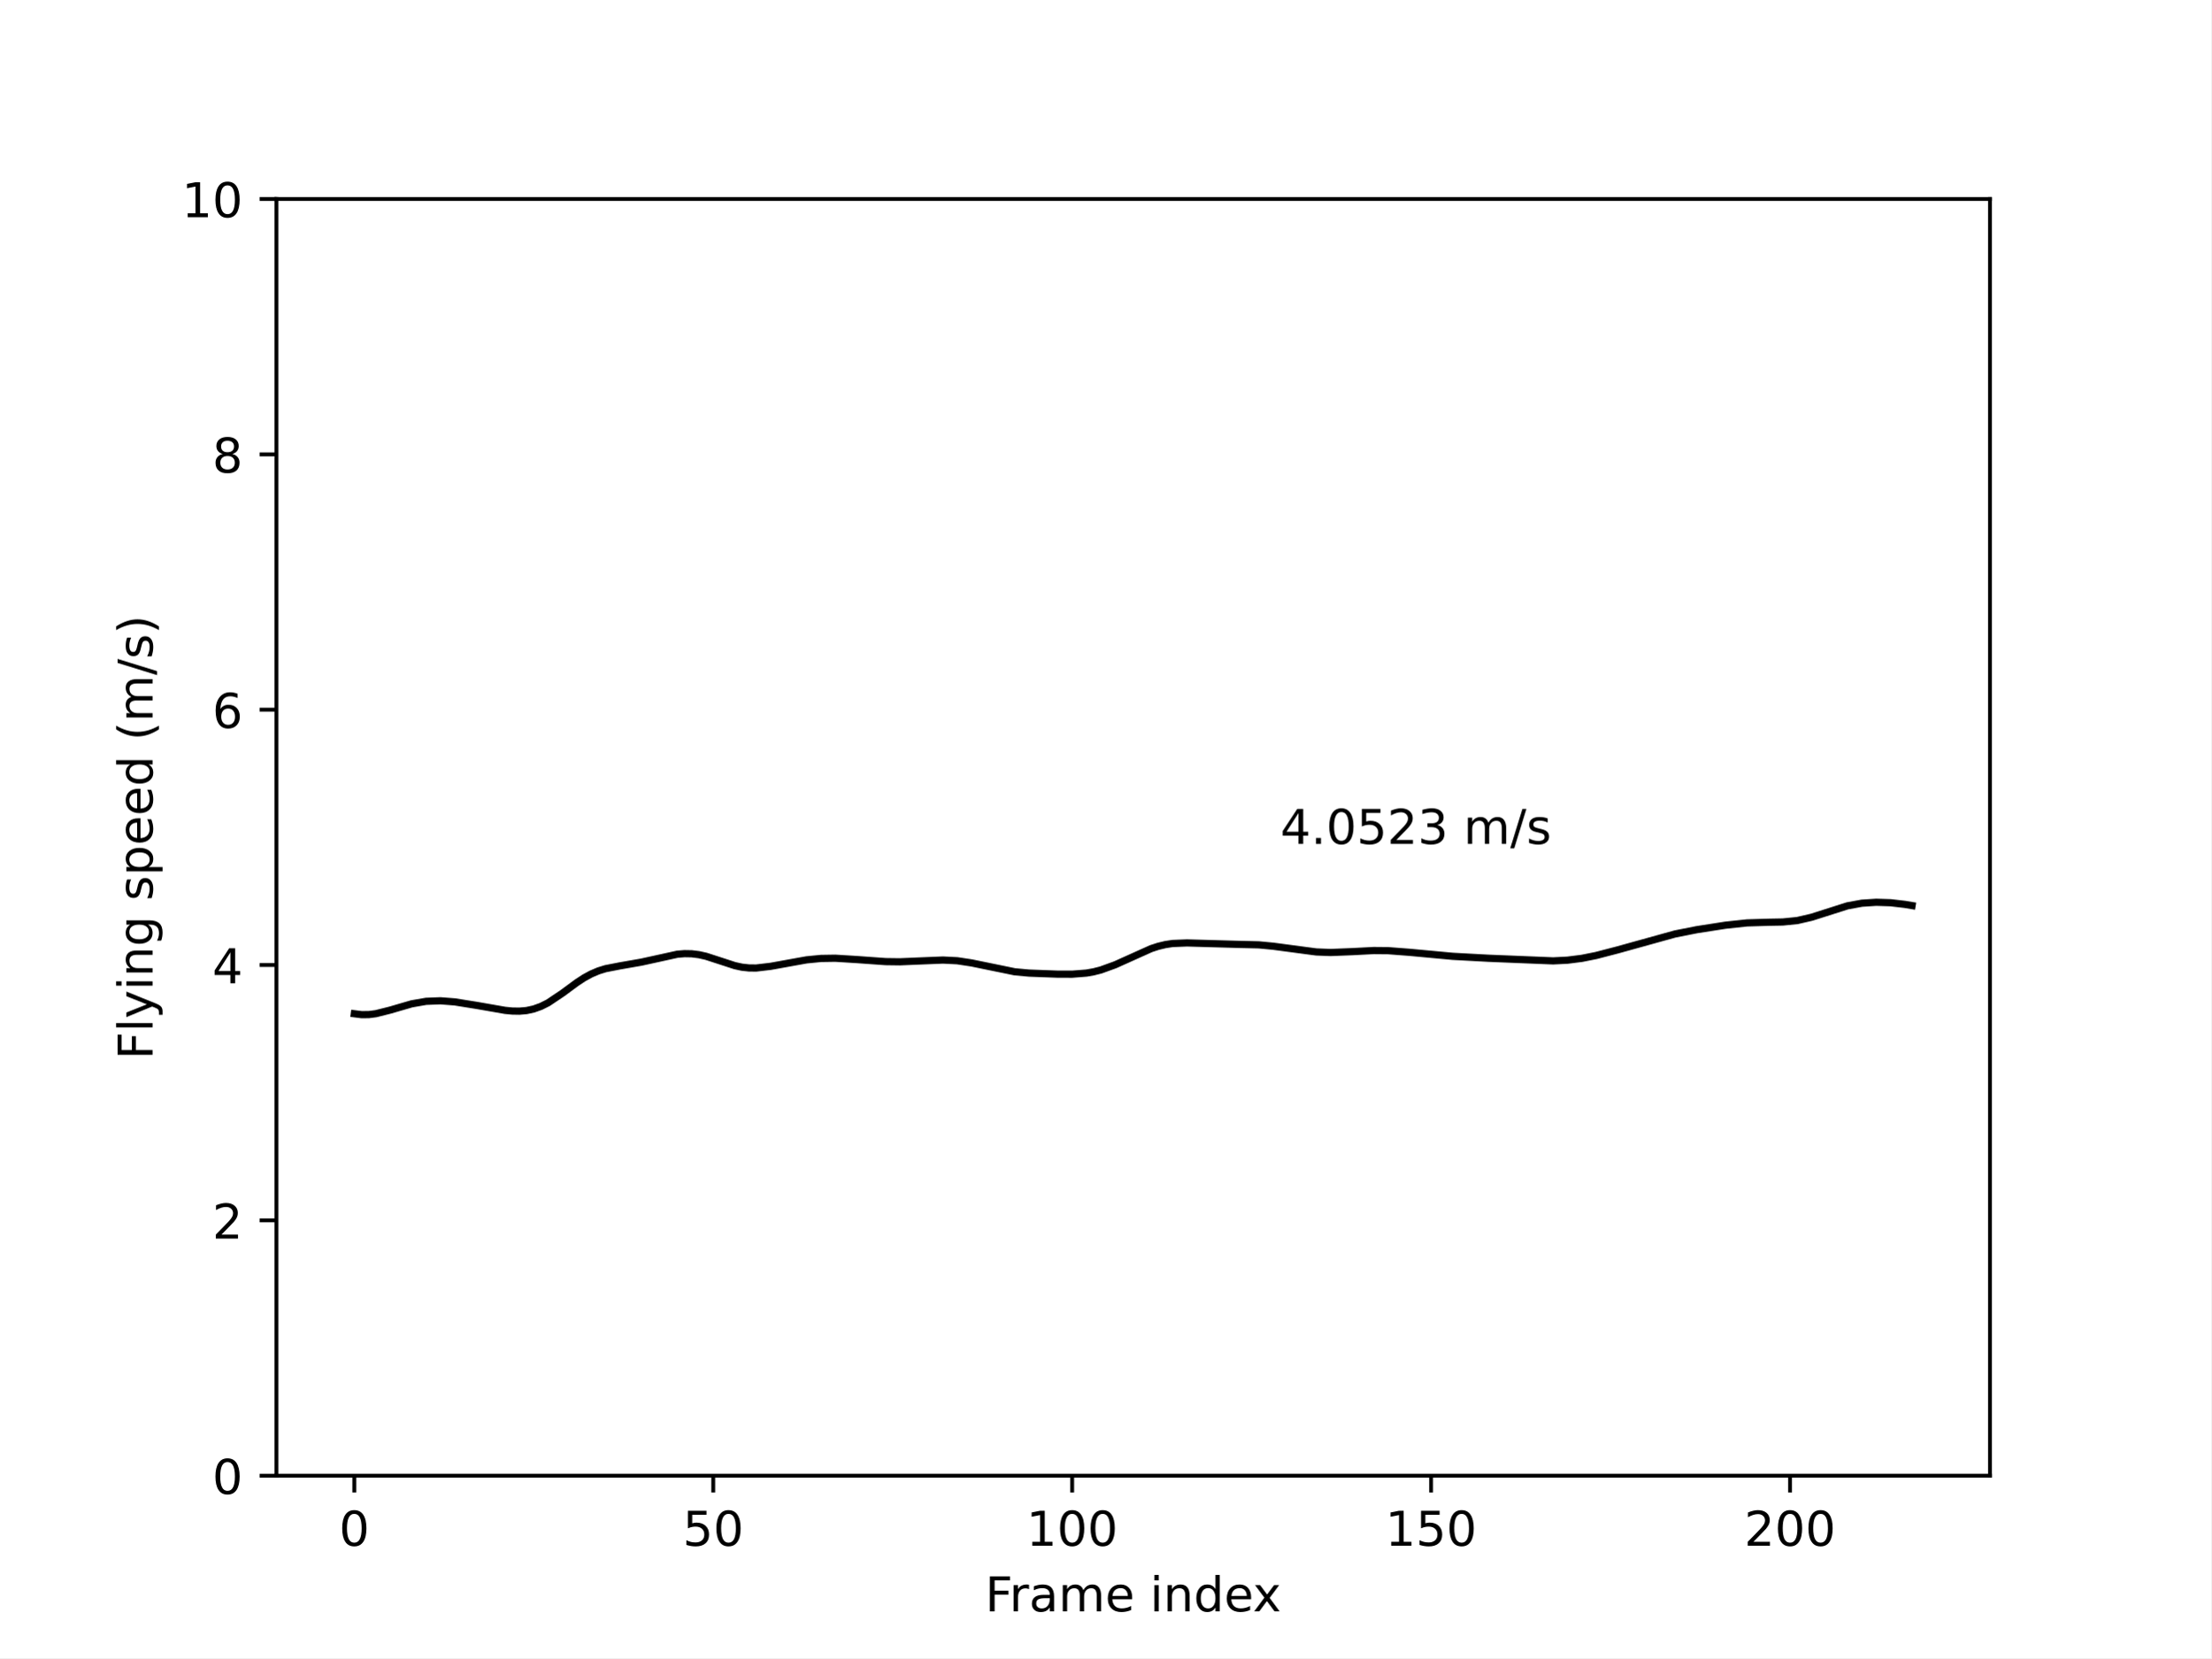
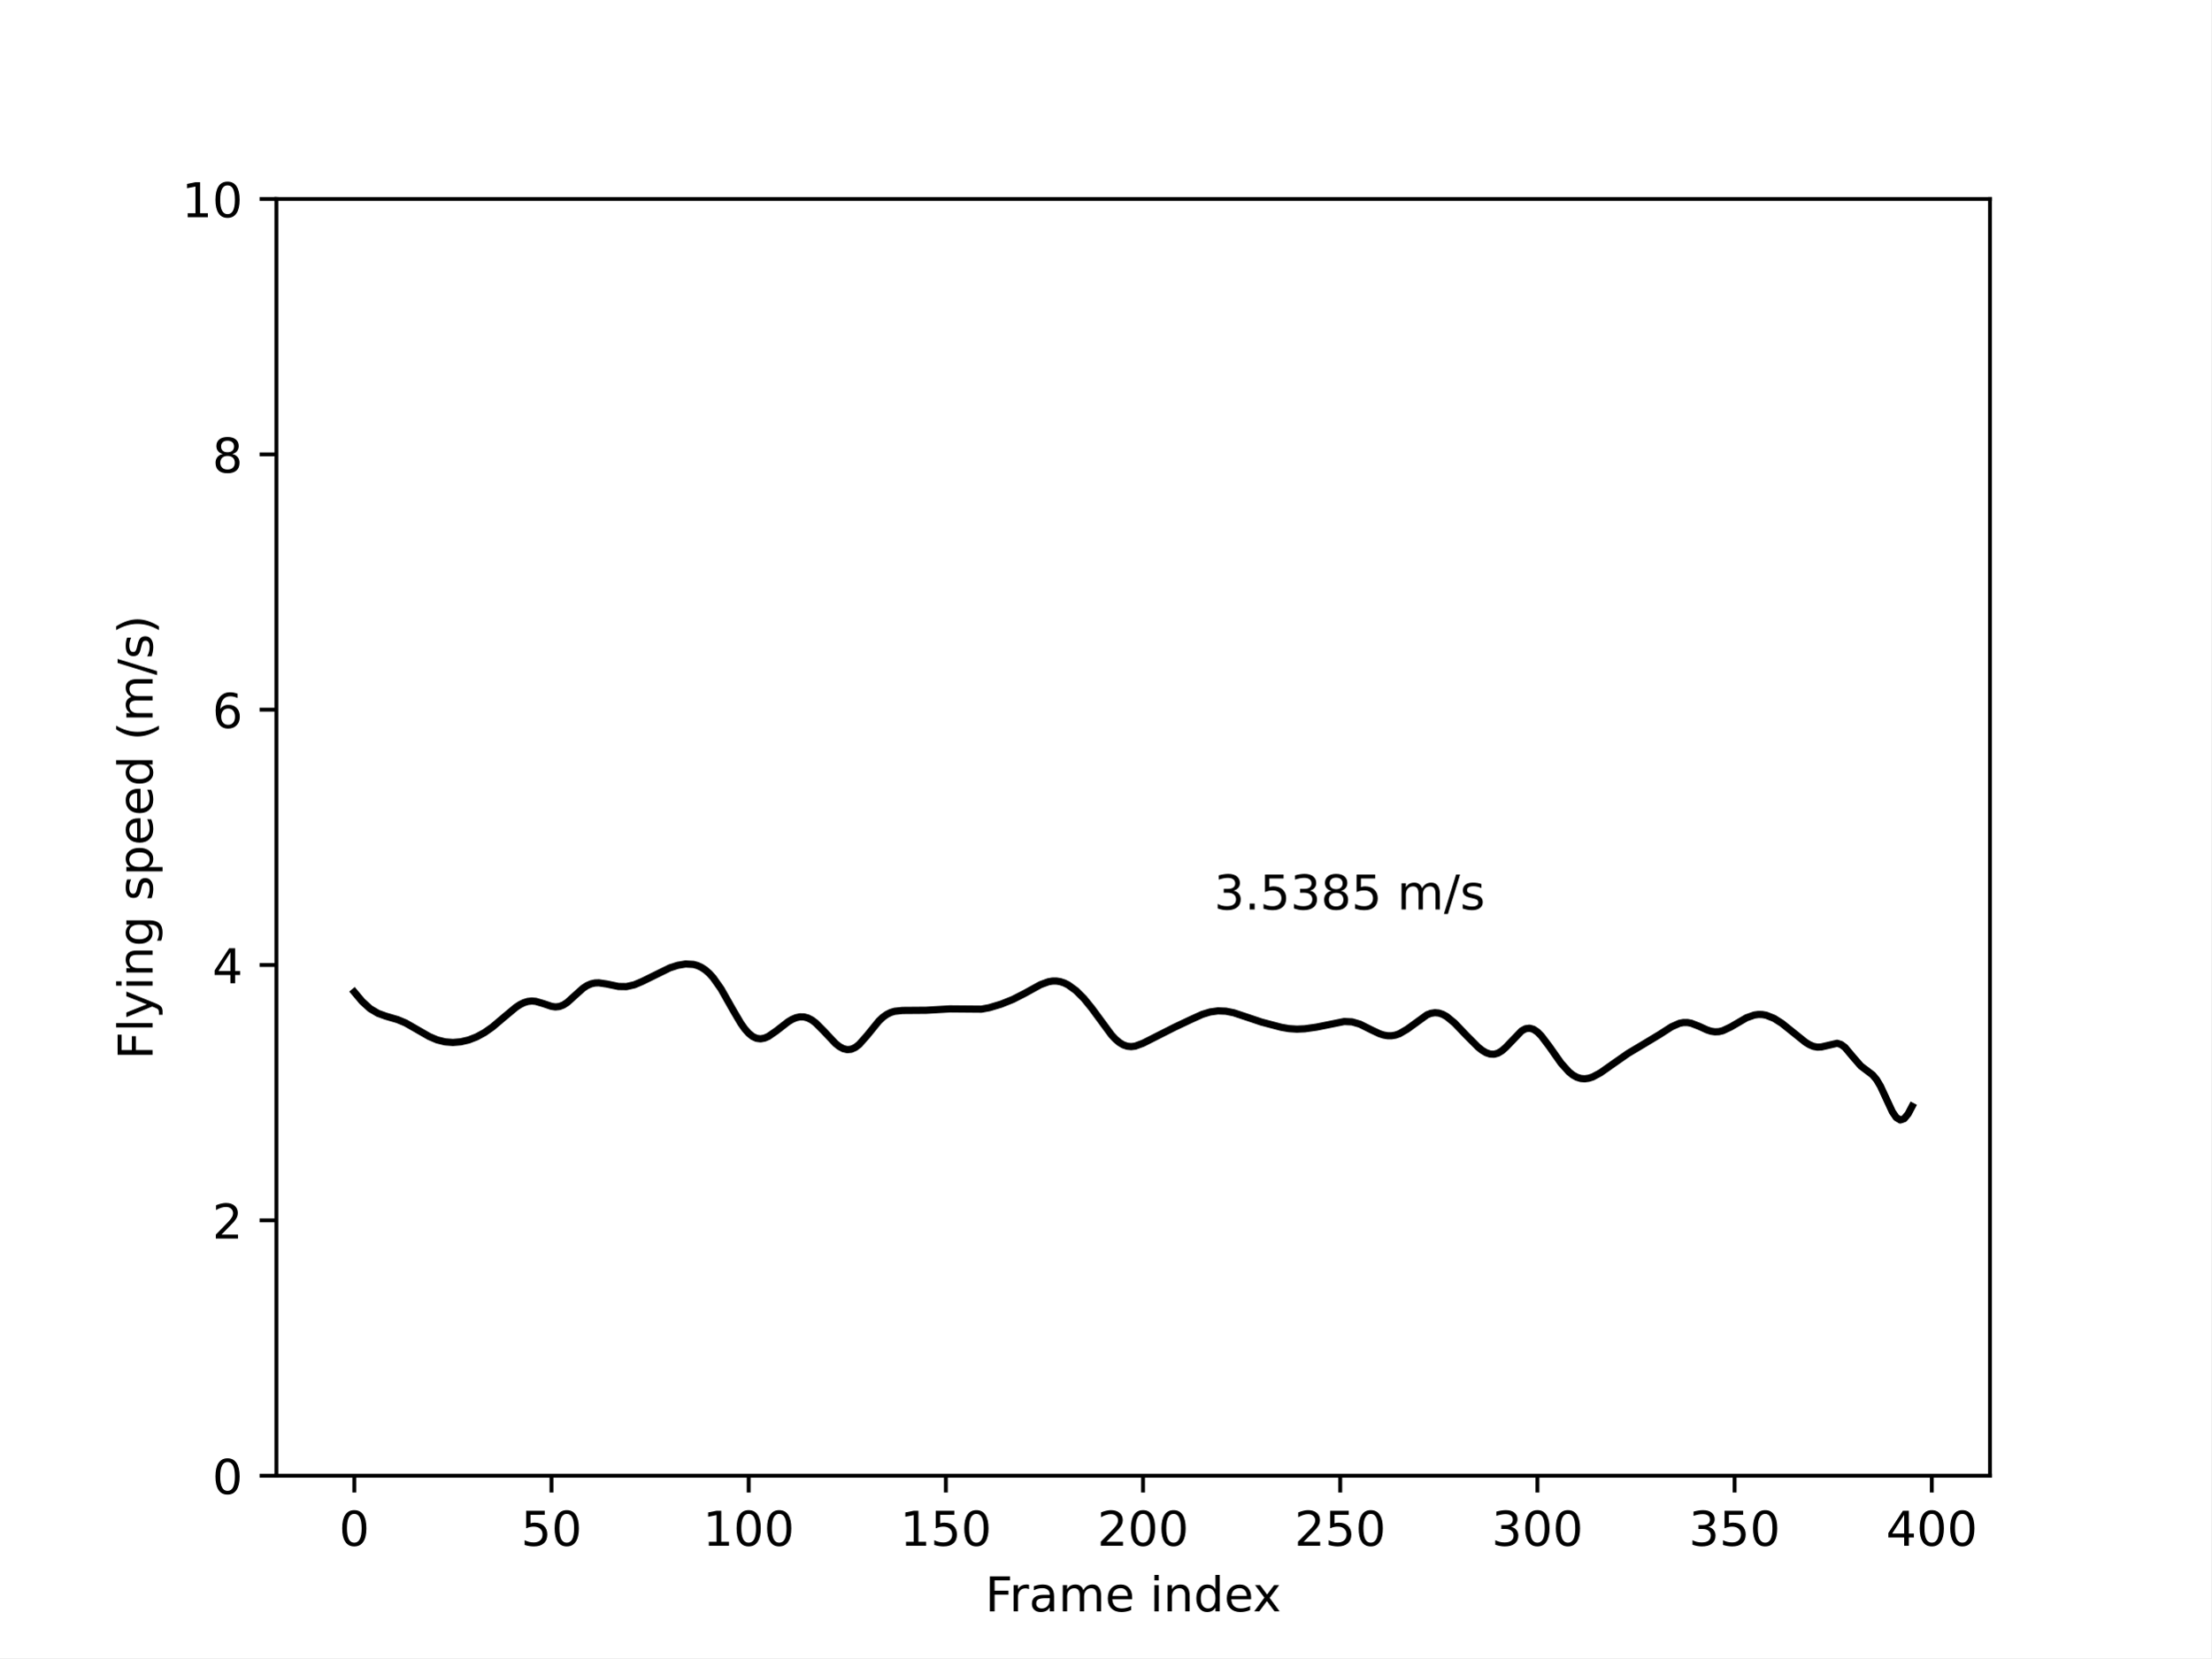
<svg xmlns="http://www.w3.org/2000/svg" xmlns:xlink="http://www.w3.org/1999/xlink" width="460.8pt" height="345.6pt" viewBox="0 0 460.8 345.6" version="1.1">
  <defs>
    <style type="text/css">*{stroke-linejoin: round; stroke-linecap: butt}</style>
  </defs>
  <g id="figure_1">
    <g id="patch_1">
      <path d="M 0 345.6  L 460.8 345.6  L 460.8 0  L 0 0  z " style="fill: #ffffff" />
    </g>
    <g id="axes_1">
      <g id="patch_2">
        <path d="M 57.6 307.584  L 414.72 307.584  L 414.72 41.472  L 57.6 41.472  z " style="fill: #ffffff" />
      </g>
      <g id="matplotlib.axis_1">
        <g id="xtick_1">
          <g id="line2d_1">
            <defs>
-               <path id="m65c2ca272e" d="M 0 0  L 0 3.5  " style="stroke: #000000; stroke-width: 0.8" />
+               <path id="m2255d1943a" d="M 0 0  L 0 3.5  " style="stroke: #000000; stroke-width: 0.8" />
            </defs>
            <g>
-               <use xlink:href="#m65c2ca272e" x="73.833" y="307.584" style="stroke: #000000; stroke-width: 0.8" />
+               <use xlink:href="#m2255d1943a" x="73.833" y="307.584" style="stroke: #000000; stroke-width: 0.8" />
            </g>
          </g>
          <g id="text_1">
            <g transform="translate(70.65148 322.1824) scale(0.1 -0.1)">
              <defs>
                <path id="DejaVuSans-30" d="M 2034 4250  Q 1547 4250 1301 3770  Q 1056 3291 1056 2328  Q 1056 1369 1301 889  Q 1547 409 2034 409  Q 2525 409 2770 889  Q 3016 1369 3016 2328  Q 3016 3291 2770 3770  Q 2525 4250 2034 4250  z M 2034 4750  Q 2819 4750 3233 4129  Q 3647 3509 3647 2328  Q 3647 1150 3233 529  Q 2819 -91 2034 -91  Q 1250 -91 836 529  Q 422 1150 422 2328  Q 422 3509 836 4129  Q 1250 4750 2034 4750  z " transform="scale(0.015625)" />
              </defs>
              <use xlink:href="#DejaVuSans-30" />
            </g>
          </g>
        </g>
        <g id="xtick_2">
          <g id="line2d_2">
            <g>
-               <use xlink:href="#m65c2ca272e" x="148.638" y="307.584" style="stroke: #000000; stroke-width: 0.8" />
+               <use xlink:href="#m2255d1943a" x="114.928" y="307.584" style="stroke: #000000; stroke-width: 0.8" />
            </g>
          </g>
          <g id="text_2">
-             <g transform="translate(142.2754 322.1824) scale(0.1 -0.1)">
+             <g transform="translate(108.5657 322.1824) scale(0.1 -0.1)">
              <defs>
                <path id="DejaVuSans-35" d="M 691 4666  L 3169 4666  L 3169 4134  L 1269 4134  L 1269 2991  Q 1406 3038 1543 3061  Q 1681 3084 1819 3084  Q 2600 3084 3056 2656  Q 3513 2228 3513 1497  Q 3513 744 3044 326  Q 2575 -91 1722 -91  Q 1428 -91 1123 -41  Q 819 9 494 109  L 494 744  Q 775 591 1075 516  Q 1375 441 1709 441  Q 2250 441 2565 725  Q 2881 1009 2881 1497  Q 2881 1984 2565 2268  Q 2250 2553 1709 2553  Q 1456 2553 1204 2497  Q 953 2441 691 2322  L 691 4666  z " transform="scale(0.015625)" />
              </defs>
              <use xlink:href="#DejaVuSans-35" />
              <use xlink:href="#DejaVuSans-30" x="63.623" />
            </g>
          </g>
        </g>
        <g id="xtick_3">
          <g id="line2d_3">
            <g>
-               <use xlink:href="#m65c2ca272e" x="223.443" y="307.584" style="stroke: #000000; stroke-width: 0.8" />
+               <use xlink:href="#m2255d1943a" x="156.024" y="307.584" style="stroke: #000000; stroke-width: 0.8" />
            </g>
          </g>
          <g id="text_3">
-             <g transform="translate(213.8994 322.1824) scale(0.1 -0.1)">
+             <g transform="translate(146.48 322.1824) scale(0.1 -0.1)">
              <defs>
                <path id="DejaVuSans-31" d="M 794 531  L 1825 531  L 1825 4091  L 703 3866  L 703 4441  L 1819 4666  L 2450 4666  L 2450 531  L 3481 531  L 3481 0  L 794 0  L 794 531  z " transform="scale(0.015625)" />
              </defs>
              <use xlink:href="#DejaVuSans-31" />
              <use xlink:href="#DejaVuSans-30" x="63.623" />
              <use xlink:href="#DejaVuSans-30" x="127.246" />
            </g>
          </g>
        </g>
        <g id="xtick_4">
          <g id="line2d_4">
            <g>
-               <use xlink:href="#m65c2ca272e" x="298.248" y="307.584" style="stroke: #000000; stroke-width: 0.8" />
+               <use xlink:href="#m2255d1943a" x="197.119" y="307.584" style="stroke: #000000; stroke-width: 0.8" />
            </g>
          </g>
          <g id="text_4">
-             <g transform="translate(288.7046 322.1824) scale(0.1 -0.1)">
+             <g transform="translate(187.5755 322.1824) scale(0.1 -0.1)">
              <use xlink:href="#DejaVuSans-31" />
              <use xlink:href="#DejaVuSans-35" x="63.623" />
              <use xlink:href="#DejaVuSans-30" x="127.246" />
            </g>
          </g>
        </g>
        <g id="xtick_5">
          <g id="line2d_5">
            <g>
-               <use xlink:href="#m65c2ca272e" x="373.054" y="307.584" style="stroke: #000000; stroke-width: 0.8" />
+               <use xlink:href="#m2255d1943a" x="238.215" y="307.584" style="stroke: #000000; stroke-width: 0.8" />
            </g>
          </g>
          <g id="text_5">
-             <g transform="translate(363.5098 322.1824) scale(0.1 -0.1)">
+             <g transform="translate(228.671 322.1824) scale(0.1 -0.1)">
              <defs>
                <path id="DejaVuSans-32" d="M 1228 531  L 3431 531  L 3431 0  L 469 0  L 469 531  Q 828 903 1448 1529  Q 2069 2156 2228 2338  Q 2531 2678 2651 2914  Q 2772 3150 2772 3378  Q 2772 3750 2511 3984  Q 2250 4219 1831 4219  Q 1534 4219 1204 4116  Q 875 4013 500 3803  L 500 4441  Q 881 4594 1212 4672  Q 1544 4750 1819 4750  Q 2544 4750 2975 4387  Q 3406 4025 3406 3419  Q 3406 3131 3298 2873  Q 3191 2616 2906 2266  Q 2828 2175 2409 1742  Q 1991 1309 1228 531  z " transform="scale(0.015625)" />
              </defs>
              <use xlink:href="#DejaVuSans-32" />
              <use xlink:href="#DejaVuSans-30" x="63.623" />
              <use xlink:href="#DejaVuSans-30" x="127.246" />
            </g>
          </g>
        </g>
-         <g id="text_6">
+         <g id="xtick_6">
+           <g id="line2d_6">
+             <g>
+               <use xlink:href="#m2255d1943a" x="279.31" y="307.584" style="stroke: #000000; stroke-width: 0.8" />
+             </g>
+           </g>
+           <g id="text_6">
+             <g transform="translate(269.7665 322.1824) scale(0.1 -0.1)">
+               <use xlink:href="#DejaVuSans-32" />
+               <use xlink:href="#DejaVuSans-35" x="63.623" />
+               <use xlink:href="#DejaVuSans-30" x="127.246" />
+             </g>
+           </g>
+         </g>
+         <g id="xtick_7">
+           <g id="line2d_7">
+             <g>
+               <use xlink:href="#m2255d1943a" x="320.406" y="307.584" style="stroke: #000000; stroke-width: 0.8" />
+             </g>
+           </g>
+           <g id="text_7">
+             <g transform="translate(310.8621 322.1824) scale(0.1 -0.1)">
+               <defs>
+                 <path id="DejaVuSans-33" d="M 2597 2516  Q 3050 2419 3304 2112  Q 3559 1806 3559 1356  Q 3559 666 3084 287  Q 2609 -91 1734 -91  Q 1441 -91 1130 -33  Q 819 25 488 141  L 488 750  Q 750 597 1062 519  Q 1375 441 1716 441  Q 2309 441 2620 675  Q 2931 909 2931 1356  Q 2931 1769 2642 2001  Q 2353 2234 1838 2234  L 1294 2234  L 1294 2753  L 1863 2753  Q 2328 2753 2575 2939  Q 2822 3125 2822 3475  Q 2822 3834 2567 4026  Q 2313 4219 1838 4219  Q 1578 4219 1281 4162  Q 984 4106 628 3988  L 628 4550  Q 988 4650 1302 4700  Q 1616 4750 1894 4750  Q 2613 4750 3031 4423  Q 3450 4097 3450 3541  Q 3450 3153 3228 2886  Q 3006 2619 2597 2516  z " transform="scale(0.015625)" />
+               </defs>
+               <use xlink:href="#DejaVuSans-33" />
+               <use xlink:href="#DejaVuSans-30" x="63.623" />
+               <use xlink:href="#DejaVuSans-30" x="127.246" />
+             </g>
+           </g>
+         </g>
+         <g id="xtick_8">
+           <g id="line2d_8">
+             <g>
+               <use xlink:href="#m2255d1943a" x="361.501" y="307.584" style="stroke: #000000; stroke-width: 0.8" />
+             </g>
+           </g>
+           <g id="text_8">
+             <g transform="translate(351.9576 322.1824) scale(0.1 -0.1)">
+               <use xlink:href="#DejaVuSans-33" />
+               <use xlink:href="#DejaVuSans-35" x="63.623" />
+               <use xlink:href="#DejaVuSans-30" x="127.246" />
+             </g>
+           </g>
+         </g>
+         <g id="xtick_9">
+           <g id="line2d_9">
+             <g>
+               <use xlink:href="#m2255d1943a" x="402.597" y="307.584" style="stroke: #000000; stroke-width: 0.8" />
+             </g>
+           </g>
+           <g id="text_9">
+             <g transform="translate(393.0531 322.1824) scale(0.1 -0.1)">
+               <defs>
+                 <path id="DejaVuSans-34" d="M 2419 4116  L 825 1625  L 2419 1625  L 2419 4116  z M 2253 4666  L 3047 4666  L 3047 1625  L 3713 1625  L 3713 1100  L 3047 1100  L 3047 0  L 2419 0  L 2419 1100  L 313 1100  L 313 1709  L 2253 4666  z " transform="scale(0.015625)" />
+               </defs>
+               <use xlink:href="#DejaVuSans-34" />
+               <use xlink:href="#DejaVuSans-30" x="63.623" />
+               <use xlink:href="#DejaVuSans-30" x="127.246" />
+             </g>
+           </g>
+         </g>
+         <g id="text_10">
          <g transform="translate(205.3108 335.8606) scale(0.1 -0.1)">
            <defs>
              <path id="DejaVuSans-46" d="M 628 4666  L 3309 4666  L 3309 4134  L 1259 4134  L 1259 2759  L 3109 2759  L 3109 2228  L 1259 2228  L 1259 0  L 628 0  L 628 4666  z " transform="scale(0.015625)" />
              <path id="DejaVuSans-72" d="M 2631 2963  Q 2534 3019 2420 3045  Q 2306 3072 2169 3072  Q 1681 3072 1420 2755  Q 1159 2438 1159 1844  L 1159 0  L 581 0  L 581 3500  L 1159 3500  L 1159 2956  Q 1341 3275 1631 3429  Q 1922 3584 2338 3584  Q 2397 3584 2469 3576  Q 2541 3569 2628 3553  L 2631 2963  z " transform="scale(0.015625)" />
              <path id="DejaVuSans-61" d="M 2194 1759  Q 1497 1759 1228 1600  Q 959 1441 959 1056  Q 959 750 1161 570  Q 1363 391 1709 391  Q 2188 391 2477 730  Q 2766 1069 2766 1631  L 2766 1759  L 2194 1759  z M 3341 1997  L 3341 0  L 2766 0  L 2766 531  Q 2569 213 2275 61  Q 1981 -91 1556 -91  Q 1019 -91 701 211  Q 384 513 384 1019  Q 384 1609 779 1909  Q 1175 2209 1959 2209  L 2766 2209  L 2766 2266  Q 2766 2663 2505 2880  Q 2244 3097 1772 3097  Q 1472 3097 1187 3025  Q 903 2953 641 2809  L 641 3341  Q 956 3463 1253 3523  Q 1550 3584 1831 3584  Q 2591 3584 2966 3190  Q 3341 2797 3341 1997  z " transform="scale(0.015625)" />
              <path id="DejaVuSans-6d" d="M 3328 2828  Q 3544 3216 3844 3400  Q 4144 3584 4550 3584  Q 5097 3584 5394 3201  Q 5691 2819 5691 2113  L 5691 0  L 5113 0  L 5113 2094  Q 5113 2597 4934 2840  Q 4756 3084 4391 3084  Q 3944 3084 3684 2787  Q 3425 2491 3425 1978  L 3425 0  L 2847 0  L 2847 2094  Q 2847 2600 2669 2842  Q 2491 3084 2119 3084  Q 1678 3084 1418 2786  Q 1159 2488 1159 1978  L 1159 0  L 581 0  L 581 3500  L 1159 3500  L 1159 2956  Q 1356 3278 1631 3431  Q 1906 3584 2284 3584  Q 2666 3584 2933 3390  Q 3200 3197 3328 2828  z " transform="scale(0.015625)" />
              <path id="DejaVuSans-65" d="M 3597 1894  L 3597 1613  L 953 1613  Q 991 1019 1311 708  Q 1631 397 2203 397  Q 2534 397 2845 478  Q 3156 559 3463 722  L 3463 178  Q 3153 47 2828 -22  Q 2503 -91 2169 -91  Q 1331 -91 842 396  Q 353 884 353 1716  Q 353 2575 817 3079  Q 1281 3584 2069 3584  Q 2775 3584 3186 3129  Q 3597 2675 3597 1894  z M 3022 2063  Q 3016 2534 2758 2815  Q 2500 3097 2075 3097  Q 1594 3097 1305 2825  Q 1016 2553 972 2059  L 3022 2063  z " transform="scale(0.015625)" />
              <path id="DejaVuSans-20" transform="scale(0.015625)" />
              <path id="DejaVuSans-69" d="M 603 3500  L 1178 3500  L 1178 0  L 603 0  L 603 3500  z M 603 4863  L 1178 4863  L 1178 4134  L 603 4134  L 603 4863  z " transform="scale(0.015625)" />
              <path id="DejaVuSans-6e" d="M 3513 2113  L 3513 0  L 2938 0  L 2938 2094  Q 2938 2591 2744 2837  Q 2550 3084 2163 3084  Q 1697 3084 1428 2787  Q 1159 2491 1159 1978  L 1159 0  L 581 0  L 581 3500  L 1159 3500  L 1159 2956  Q 1366 3272 1645 3428  Q 1925 3584 2291 3584  Q 2894 3584 3203 3211  Q 3513 2838 3513 2113  z " transform="scale(0.015625)" />
              <path id="DejaVuSans-64" d="M 2906 2969  L 2906 4863  L 3481 4863  L 3481 0  L 2906 0  L 2906 525  Q 2725 213 2448 61  Q 2172 -91 1784 -91  Q 1150 -91 751 415  Q 353 922 353 1747  Q 353 2572 751 3078  Q 1150 3584 1784 3584  Q 2172 3584 2448 3432  Q 2725 3281 2906 2969  z M 947 1747  Q 947 1113 1208 752  Q 1469 391 1925 391  Q 2381 391 2643 752  Q 2906 1113 2906 1747  Q 2906 2381 2643 2742  Q 2381 3103 1925 3103  Q 1469 3103 1208 2742  Q 947 2381 947 1747  z " transform="scale(0.015625)" />
              <path id="DejaVuSans-78" d="M 3513 3500  L 2247 1797  L 3578 0  L 2900 0  L 1881 1375  L 863 0  L 184 0  L 1544 1831  L 300 3500  L 978 3500  L 1906 2253  L 2834 3500  L 3513 3500  z " transform="scale(0.015625)" />
            </defs>
            <use xlink:href="#DejaVuSans-46" />
            <use xlink:href="#DejaVuSans-72" x="50.27" />
            <use xlink:href="#DejaVuSans-61" x="91.383" />
            <use xlink:href="#DejaVuSans-6d" x="152.662" />
            <use xlink:href="#DejaVuSans-65" x="250.074" />
            <use xlink:href="#DejaVuSans-20" x="311.598" />
            <use xlink:href="#DejaVuSans-69" x="343.385" />
            <use xlink:href="#DejaVuSans-6e" x="371.168" />
            <use xlink:href="#DejaVuSans-64" x="434.547" />
            <use xlink:href="#DejaVuSans-65" x="498.023" />
            <use xlink:href="#DejaVuSans-78" x="557.797" />
          </g>
        </g>
      </g>
      <g id="matplotlib.axis_2">
        <g id="ytick_1">
-           <g id="line2d_6">
+           <g id="line2d_10">
            <defs>
-               <path id="m05d619311b" d="M 0 0  L -3.5 0  " style="stroke: #000000; stroke-width: 0.8" />
+               <path id="m9ddf6fd75c" d="M 0 0  L -3.5 0  " style="stroke: #000000; stroke-width: 0.8" />
            </defs>
            <g>
-               <use xlink:href="#m05d619311b" x="57.6" y="307.584" style="stroke: #000000; stroke-width: 0.8" />
-             </g>
-           </g>
-           <g id="text_7">
+               <use xlink:href="#m9ddf6fd75c" x="57.6" y="307.584" style="stroke: #000000; stroke-width: 0.8" />
+             </g>
+           </g>
+           <g id="text_11">
            <g transform="translate(44.2375 311.3832) scale(0.1 -0.1)">
              <use xlink:href="#DejaVuSans-30" />
            </g>
          </g>
        </g>
        <g id="ytick_2">
-           <g id="line2d_7">
-             <g>
-               <use xlink:href="#m05d619311b" x="57.6" y="254.362" style="stroke: #000000; stroke-width: 0.8" />
-             </g>
-           </g>
-           <g id="text_8">
+           <g id="line2d_11">
+             <g>
+               <use xlink:href="#m9ddf6fd75c" x="57.6" y="254.362" style="stroke: #000000; stroke-width: 0.8" />
+             </g>
+           </g>
+           <g id="text_12">
            <g transform="translate(44.2375 258.1608) scale(0.1 -0.1)">
              <use xlink:href="#DejaVuSans-32" />
            </g>
          </g>
        </g>
        <g id="ytick_3">
-           <g id="line2d_8">
-             <g>
-               <use xlink:href="#m05d619311b" x="57.6" y="201.139" style="stroke: #000000; stroke-width: 0.8" />
-             </g>
-           </g>
-           <g id="text_9">
+           <g id="line2d_12">
+             <g>
+               <use xlink:href="#m9ddf6fd75c" x="57.6" y="201.139" style="stroke: #000000; stroke-width: 0.8" />
+             </g>
+           </g>
+           <g id="text_13">
            <g transform="translate(44.2375 204.9384) scale(0.1 -0.1)">
-               <defs>
-                 <path id="DejaVuSans-34" d="M 2419 4116  L 825 1625  L 2419 1625  L 2419 4116  z M 2253 4666  L 3047 4666  L 3047 1625  L 3713 1625  L 3713 1100  L 3047 1100  L 3047 0  L 2419 0  L 2419 1100  L 313 1100  L 313 1709  L 2253 4666  z " transform="scale(0.015625)" />
-               </defs>
              <use xlink:href="#DejaVuSans-34" />
            </g>
          </g>
        </g>
        <g id="ytick_4">
-           <g id="line2d_9">
-             <g>
-               <use xlink:href="#m05d619311b" x="57.6" y="147.917" style="stroke: #000000; stroke-width: 0.8" />
-             </g>
-           </g>
-           <g id="text_10">
+           <g id="line2d_13">
+             <g>
+               <use xlink:href="#m9ddf6fd75c" x="57.6" y="147.917" style="stroke: #000000; stroke-width: 0.8" />
+             </g>
+           </g>
+           <g id="text_14">
            <g transform="translate(44.2375 151.716) scale(0.1 -0.1)">
              <defs>
                <path id="DejaVuSans-36" d="M 2113 2584  Q 1688 2584 1439 2293  Q 1191 2003 1191 1497  Q 1191 994 1439 701  Q 1688 409 2113 409  Q 2538 409 2786 701  Q 3034 994 3034 1497  Q 3034 2003 2786 2293  Q 2538 2584 2113 2584  z M 3366 4563  L 3366 3988  Q 3128 4100 2886 4159  Q 2644 4219 2406 4219  Q 1781 4219 1451 3797  Q 1122 3375 1075 2522  Q 1259 2794 1537 2939  Q 1816 3084 2150 3084  Q 2853 3084 3261 2657  Q 3669 2231 3669 1497  Q 3669 778 3244 343  Q 2819 -91 2113 -91  Q 1303 -91 875 529  Q 447 1150 447 2328  Q 447 3434 972 4092  Q 1497 4750 2381 4750  Q 2619 4750 2861 4703  Q 3103 4656 3366 4563  z " transform="scale(0.015625)" />
              </defs>
              <use xlink:href="#DejaVuSans-36" />
            </g>
          </g>
        </g>
        <g id="ytick_5">
-           <g id="line2d_10">
-             <g>
-               <use xlink:href="#m05d619311b" x="57.6" y="94.694" style="stroke: #000000; stroke-width: 0.8" />
-             </g>
-           </g>
-           <g id="text_11">
+           <g id="line2d_14">
+             <g>
+               <use xlink:href="#m9ddf6fd75c" x="57.6" y="94.694" style="stroke: #000000; stroke-width: 0.8" />
+             </g>
+           </g>
+           <g id="text_15">
            <g transform="translate(44.2375 98.49362) scale(0.1 -0.1)">
              <defs>
                <path id="DejaVuSans-38" d="M 2034 2216  Q 1584 2216 1326 1975  Q 1069 1734 1069 1313  Q 1069 891 1326 650  Q 1584 409 2034 409  Q 2484 409 2743 651  Q 3003 894 3003 1313  Q 3003 1734 2745 1975  Q 2488 2216 2034 2216  z M 1403 2484  Q 997 2584 770 2862  Q 544 3141 544 3541  Q 544 4100 942 4425  Q 1341 4750 2034 4750  Q 2731 4750 3128 4425  Q 3525 4100 3525 3541  Q 3525 3141 3298 2862  Q 3072 2584 2669 2484  Q 3125 2378 3379 2068  Q 3634 1759 3634 1313  Q 3634 634 3220 271  Q 2806 -91 2034 -91  Q 1263 -91 848 271  Q 434 634 434 1313  Q 434 1759 690 2068  Q 947 2378 1403 2484  z M 1172 3481  Q 1172 3119 1398 2916  Q 1625 2713 2034 2713  Q 2441 2713 2670 2916  Q 2900 3119 2900 3481  Q 2900 3844 2670 4047  Q 2441 4250 2034 4250  Q 1625 4250 1398 4047  Q 1172 3844 1172 3481  z " transform="scale(0.015625)" />
              </defs>
              <use xlink:href="#DejaVuSans-38" />
            </g>
          </g>
        </g>
        <g id="ytick_6">
-           <g id="line2d_11">
-             <g>
-               <use xlink:href="#m05d619311b" x="57.6" y="41.472" style="stroke: #000000; stroke-width: 0.8" />
-             </g>
-           </g>
-           <g id="text_12">
+           <g id="line2d_15">
+             <g>
+               <use xlink:href="#m9ddf6fd75c" x="57.6" y="41.472" style="stroke: #000000; stroke-width: 0.8" />
+             </g>
+           </g>
+           <g id="text_16">
            <g transform="translate(37.875 45.27122) scale(0.1 -0.1)">
              <use xlink:href="#DejaVuSans-31" />
              <use xlink:href="#DejaVuSans-30" x="63.623" />
            </g>
          </g>
        </g>
-         <g id="text_13">
+         <g id="text_17">
          <g transform="translate(31.79531 220.8296) rotate(-90) scale(0.1 -0.1)">
            <defs>
              <path id="DejaVuSans-6c" d="M 603 4863  L 1178 4863  L 1178 0  L 603 0  L 603 4863  z " transform="scale(0.015625)" />
              <path id="DejaVuSans-79" d="M 2059 -325  Q 1816 -950 1584 -1140  Q 1353 -1331 966 -1331  L 506 -1331  L 506 -850  L 844 -850  Q 1081 -850 1212 -737  Q 1344 -625 1503 -206  L 1606 56  L 191 3500  L 800 3500  L 1894 763  L 2988 3500  L 3597 3500  L 2059 -325  z " transform="scale(0.015625)" />
              <path id="DejaVuSans-67" d="M 2906 1791  Q 2906 2416 2648 2759  Q 2391 3103 1925 3103  Q 1463 3103 1205 2759  Q 947 2416 947 1791  Q 947 1169 1205 825  Q 1463 481 1925 481  Q 2391 481 2648 825  Q 2906 1169 2906 1791  z M 3481 434  Q 3481 -459 3084 -895  Q 2688 -1331 1869 -1331  Q 1566 -1331 1297 -1286  Q 1028 -1241 775 -1147  L 775 -588  Q 1028 -725 1275 -790  Q 1522 -856 1778 -856  Q 2344 -856 2625 -561  Q 2906 -266 2906 331  L 2906 616  Q 2728 306 2450 153  Q 2172 0 1784 0  Q 1141 0 747 490  Q 353 981 353 1791  Q 353 2603 747 3093  Q 1141 3584 1784 3584  Q 2172 3584 2450 3431  Q 2728 3278 2906 2969  L 2906 3500  L 3481 3500  L 3481 434  z " transform="scale(0.015625)" />
              <path id="DejaVuSans-73" d="M 2834 3397  L 2834 2853  Q 2591 2978 2328 3040  Q 2066 3103 1784 3103  Q 1356 3103 1142 2972  Q 928 2841 928 2578  Q 928 2378 1081 2264  Q 1234 2150 1697 2047  L 1894 2003  Q 2506 1872 2764 1633  Q 3022 1394 3022 966  Q 3022 478 2636 193  Q 2250 -91 1575 -91  Q 1294 -91 989 -36  Q 684 19 347 128  L 347 722  Q 666 556 975 473  Q 1284 391 1588 391  Q 1994 391 2212 530  Q 2431 669 2431 922  Q 2431 1156 2273 1281  Q 2116 1406 1581 1522  L 1381 1569  Q 847 1681 609 1914  Q 372 2147 372 2553  Q 372 3047 722 3315  Q 1072 3584 1716 3584  Q 2034 3584 2315 3537  Q 2597 3491 2834 3397  z " transform="scale(0.015625)" />
              <path id="DejaVuSans-70" d="M 1159 525  L 1159 -1331  L 581 -1331  L 581 3500  L 1159 3500  L 1159 2969  Q 1341 3281 1617 3432  Q 1894 3584 2278 3584  Q 2916 3584 3314 3078  Q 3713 2572 3713 1747  Q 3713 922 3314 415  Q 2916 -91 2278 -91  Q 1894 -91 1617 61  Q 1341 213 1159 525  z M 3116 1747  Q 3116 2381 2855 2742  Q 2594 3103 2138 3103  Q 1681 3103 1420 2742  Q 1159 2381 1159 1747  Q 1159 1113 1420 752  Q 1681 391 2138 391  Q 2594 391 2855 752  Q 3116 1113 3116 1747  z " transform="scale(0.015625)" />
              <path id="DejaVuSans-28" d="M 1984 4856  Q 1566 4138 1362 3434  Q 1159 2731 1159 2009  Q 1159 1288 1364 580  Q 1569 -128 1984 -844  L 1484 -844  Q 1016 -109 783 600  Q 550 1309 550 2009  Q 550 2706 781 3412  Q 1013 4119 1484 4856  L 1984 4856  z " transform="scale(0.015625)" />
              <path id="DejaVuSans-2f" d="M 1625 4666  L 2156 4666  L 531 -594  L 0 -594  L 1625 4666  z " transform="scale(0.015625)" />
              <path id="DejaVuSans-29" d="M 513 4856  L 1013 4856  Q 1481 4119 1714 3412  Q 1947 2706 1947 2009  Q 1947 1309 1714 600  Q 1481 -109 1013 -844  L 513 -844  Q 928 -128 1133 580  Q 1338 1288 1338 2009  Q 1338 2731 1133 3434  Q 928 4138 513 4856  z " transform="scale(0.015625)" />
            </defs>
            <use xlink:href="#DejaVuSans-46" />
            <use xlink:href="#DejaVuSans-6c" x="57.52" />
            <use xlink:href="#DejaVuSans-79" x="85.303" />
            <use xlink:href="#DejaVuSans-69" x="144.482" />
            <use xlink:href="#DejaVuSans-6e" x="172.266" />
            <use xlink:href="#DejaVuSans-67" x="235.645" />
            <use xlink:href="#DejaVuSans-20" x="299.121" />
            <use xlink:href="#DejaVuSans-73" x="330.908" />
            <use xlink:href="#DejaVuSans-70" x="383.008" />
            <use xlink:href="#DejaVuSans-65" x="446.484" />
            <use xlink:href="#DejaVuSans-65" x="508.008" />
            <use xlink:href="#DejaVuSans-64" x="569.531" />
            <use xlink:href="#DejaVuSans-20" x="633.008" />
            <use xlink:href="#DejaVuSans-28" x="664.795" />
            <use xlink:href="#DejaVuSans-6d" x="703.809" />
            <use xlink:href="#DejaVuSans-2f" x="801.221" />
            <use xlink:href="#DejaVuSans-73" x="834.912" />
            <use xlink:href="#DejaVuSans-29" x="887.012" />
          </g>
        </g>
      </g>
-       <g id="line2d_12">
-         <path d="M 73.833 211.297  L 75.329 211.486  L 76.825 211.48  L 78.321 211.289  L 81.313 210.537  L 85.802 209.229  L 88.794 208.709  L 91.786 208.597  L 94.778 208.827  L 99.266 209.545  L 105.251 210.59  L 106.747 210.733  L 108.243 210.759  L 109.739 210.629  L 111.235 210.303  L 112.731 209.764  L 114.228 209.013  L 117.22 207.006  L 120.212 204.8  L 121.708 203.82  L 123.204 203.003  L 124.7 202.369  L 126.196 201.905  L 129.189 201.319  L 133.677 200.539  L 141.157 198.893  L 142.654 198.772  L 144.15 198.799  L 145.646 198.986  L 147.142 199.319  L 150.134 200.292  L 153.126 201.265  L 154.622 201.592  L 156.118 201.758  L 157.615 201.766  L 160.607 201.413  L 168.087 200.066  L 171.079 199.772  L 174.072 199.723  L 178.56 200.002  L 184.544 200.433  L 187.537 200.474  L 192.025 200.285  L 196.513 200.103  L 199.505 200.253  L 202.498 200.709  L 211.474 202.552  L 214.466 202.824  L 220.451 203.048  L 223.443 203.054  L 226.435 202.818  L 227.931 202.552  L 229.428 202.173  L 232.42 201.084  L 239.9 197.721  L 241.396 197.235  L 242.892 196.878  L 244.389 196.652  L 247.381 196.536  L 257.854 196.832  L 262.342 196.939  L 265.334 197.223  L 274.311 198.417  L 277.303 198.532  L 281.791 198.355  L 286.279 198.122  L 289.272 198.15  L 293.76 198.494  L 302.737 199.327  L 310.217 199.73  L 323.682 200.281  L 326.674 200.132  L 329.666 199.752  L 332.659 199.154  L 337.147 197.982  L 349.116 194.661  L 353.604 193.776  L 359.589 192.842  L 364.077 192.363  L 368.565 192.229  L 371.557 192.172  L 374.55 191.871  L 377.542 191.182  L 385.022 188.803  L 388.015 188.255  L 391.007 188.06  L 393.999 188.155  L 396.991 188.502  L 398.487 188.754  L 398.487 188.754  " clip-path="url(#pf320e17229)" style="fill: none; stroke: #000000; stroke-width: 1.5; stroke-linecap: square" />
+       <g id="line2d_16">
+         <path d="M 73.833 206.774  L 75.477 208.734  L 77.12 210.232  L 78.764 211.208  L 80.408 211.803  L 82.874 212.528  L 84.518 213.212  L 86.983 214.626  L 89.449 216.047  L 91.093 216.745  L 92.737 217.157  L 94.38 217.286  L 96.024 217.149  L 97.668 216.764  L 99.312 216.126  L 100.956 215.231  L 102.6 214.079  L 105.065 211.992  L 107.531 209.937  L 108.353 209.398  L 109.175 208.992  L 109.997 208.735  L 110.819 208.646  L 111.641 208.715  L 113.284 209.2  L 114.928 209.755  L 115.75 209.874  L 116.572 209.788  L 117.394 209.475  L 118.216 208.943  L 119.86 207.451  L 121.504 205.979  L 122.325 205.44  L 123.147 205.075  L 123.969 204.886  L 124.791 204.853  L 126.435 205.098  L 128.901 205.614  L 130.545 205.639  L 132.188 205.267  L 133.832 204.571  L 139.586 201.736  L 141.229 201.207  L 142.873 200.93  L 144.517 201.02  L 145.339 201.247  L 146.161 201.623  L 146.983 202.162  L 147.805 202.879  L 148.627 203.784  L 150.27 206.121  L 152.736 210.484  L 154.38 213.281  L 155.202 214.443  L 156.024 215.372  L 156.846 216.037  L 157.668 216.419  L 158.489 216.525  L 159.311 216.38  L 160.133 216.024  L 161.777 214.886  L 164.243 212.97  L 165.065 212.478  L 165.887 212.128  L 166.709 211.947  L 167.53 211.959  L 168.352 212.179  L 169.174 212.601  L 169.996 213.218  L 171.64 214.865  L 174.106 217.49  L 174.928 218.139  L 175.75 218.582  L 176.572 218.778  L 177.393 218.698  L 178.215 218.337  L 179.037 217.707  L 180.681 215.853  L 183.147 212.816  L 183.969 212.041  L 184.791 211.45  L 185.613 211.04  L 186.434 210.788  L 188.078 210.614  L 193.01 210.575  L 197.941 210.287  L 204.516 210.343  L 206.16 210.04  L 208.626 209.299  L 211.092 208.308  L 213.557 207.047  L 216.845 205.233  L 218.489 204.632  L 219.311 204.492  L 220.133 204.481  L 220.955 204.609  L 221.777 204.876  L 222.598 205.282  L 224.242 206.473  L 225.886 208.112  L 227.53 210.135  L 231.639 215.718  L 232.461 216.597  L 233.283 217.295  L 234.105 217.789  L 234.927 218.07  L 235.749 218.148  L 236.571 218.05  L 238.215 217.443  L 244.79 214.111  L 248.078 212.554  L 250.543 211.432  L 252.187 210.93  L 253.831 210.702  L 255.475 210.765  L 257.119 211.096  L 259.584 211.917  L 262.872 213.025  L 266.982 214.115  L 268.625 214.401  L 270.269 214.507  L 271.913 214.435  L 274.379 214.086  L 280.132 212.918  L 281.776 212.992  L 283.42 213.473  L 285.886 214.706  L 287.529 215.477  L 288.351 215.739  L 289.173 215.883  L 289.995 215.89  L 290.817 215.751  L 291.639 215.463  L 293.283 214.502  L 297.392 211.522  L 298.214 211.208  L 299.036 211.08  L 299.858 211.154  L 300.68 211.43  L 301.502 211.889  L 303.146 213.238  L 305.611 215.816  L 308.077 218.286  L 308.899 218.933  L 309.721 219.422  L 310.543 219.701  L 311.365 219.741  L 312.187 219.508  L 313.009 219.013  L 313.831 218.287  L 317.118 214.863  L 317.94 214.421  L 318.762 214.311  L 319.584 214.541  L 320.406 215.096  L 321.228 215.92  L 322.872 218.095  L 325.337 221.597  L 326.981 223.426  L 327.803 224.08  L 328.625 224.537  L 329.447 224.795  L 330.269 224.855  L 331.091 224.742  L 331.913 224.476  L 333.556 223.594  L 336.022 221.854  L 339.31 219.557  L 342.597 217.594  L 345.885 215.61  L 348.351 214.021  L 349.995 213.295  L 350.816 213.136  L 351.638 213.13  L 352.46 213.279  L 354.104 213.918  L 355.748 214.669  L 356.57 214.938  L 357.392 215.062  L 358.214 215.029  L 359.036 214.833  L 360.679 214.064  L 363.967 212.143  L 365.611 211.563  L 366.433 211.45  L 367.255 211.463  L 368.077 211.61  L 369.72 212.263  L 371.364 213.304  L 373.83 215.281  L 376.296 217.263  L 377.118 217.76  L 377.94 218.106  L 378.761 218.258  L 379.583 218.215  L 382.871 217.454  L 383.693 217.714  L 384.515 218.324  L 386.159 220.29  L 387.802 222.179  L 390.268 224.054  L 391.09 225.032  L 391.912 226.42  L 394.378 231.735  L 395.2 232.943  L 396.022 233.443  L 396.843 233.162  L 397.665 232.165  L 398.487 230.604  L 398.487 230.604  " clip-path="url(#pb017a971ae)" style="fill: none; stroke: #000000; stroke-width: 1.5; stroke-linecap: square" />
      </g>
      <g id="patch_3">
        <path d="M 57.6 307.584  L 57.6 41.472  " style="fill: none; stroke: #000000; stroke-width: 0.8; stroke-linejoin: miter; stroke-linecap: square" />
      </g>
      <g id="patch_4">
        <path d="M 414.72 307.584  L 414.72 41.472  " style="fill: none; stroke: #000000; stroke-width: 0.8; stroke-linejoin: miter; stroke-linecap: square" />
      </g>
      <g id="patch_5">
        <path d="M 57.6 307.584  L 414.72 307.584  " style="fill: none; stroke: #000000; stroke-width: 0.8; stroke-linejoin: miter; stroke-linecap: square" />
      </g>
      <g id="patch_6">
        <path d="M 57.6 41.472  L 414.72 41.472  " style="fill: none; stroke: #000000; stroke-width: 0.8; stroke-linejoin: miter; stroke-linecap: square" />
      </g>
-       <g id="text_14">
-         <g transform="translate(266.8301 175.8946) scale(0.1 -0.1)">
+       <g id="text_18">
+         <g transform="translate(253.0092 189.5675) scale(0.1 -0.1)">
          <defs>
            <path id="DejaVuSans-2e" d="M 684 794  L 1344 794  L 1344 0  L 684 0  L 684 794  z " transform="scale(0.015625)" />
-             <path id="DejaVuSans-33" d="M 2597 2516  Q 3050 2419 3304 2112  Q 3559 1806 3559 1356  Q 3559 666 3084 287  Q 2609 -91 1734 -91  Q 1441 -91 1130 -33  Q 819 25 488 141  L 488 750  Q 750 597 1062 519  Q 1375 441 1716 441  Q 2309 441 2620 675  Q 2931 909 2931 1356  Q 2931 1769 2642 2001  Q 2353 2234 1838 2234  L 1294 2234  L 1294 2753  L 1863 2753  Q 2328 2753 2575 2939  Q 2822 3125 2822 3475  Q 2822 3834 2567 4026  Q 2313 4219 1838 4219  Q 1578 4219 1281 4162  Q 984 4106 628 3988  L 628 4550  Q 988 4650 1302 4700  Q 1616 4750 1894 4750  Q 2613 4750 3031 4423  Q 3450 4097 3450 3541  Q 3450 3153 3228 2886  Q 3006 2619 2597 2516  z " transform="scale(0.015625)" />
          </defs>
-           <use xlink:href="#DejaVuSans-34" />
+           <use xlink:href="#DejaVuSans-33" />
          <use xlink:href="#DejaVuSans-2e" x="63.623" />
-           <use xlink:href="#DejaVuSans-30" x="95.41" />
-           <use xlink:href="#DejaVuSans-35" x="159.033" />
-           <use xlink:href="#DejaVuSans-32" x="222.656" />
-           <use xlink:href="#DejaVuSans-33" x="286.279" />
+           <use xlink:href="#DejaVuSans-35" x="95.41" />
+           <use xlink:href="#DejaVuSans-33" x="159.033" />
+           <use xlink:href="#DejaVuSans-38" x="222.656" />
+           <use xlink:href="#DejaVuSans-35" x="286.279" />
          <use xlink:href="#DejaVuSans-20" x="349.902" />
          <use xlink:href="#DejaVuSans-6d" x="381.689" />
          <use xlink:href="#DejaVuSans-2f" x="479.102" />
          <use xlink:href="#DejaVuSans-73" x="512.793" />
        </g>
      </g>
    </g>
  </g>
  <defs>
-     <clipPath id="pf320e17229">
+     <clipPath id="pb017a971ae">
      <rect x="57.6" y="41.472" width="357.12" height="266.112" />
    </clipPath>
  </defs>
</svg>
